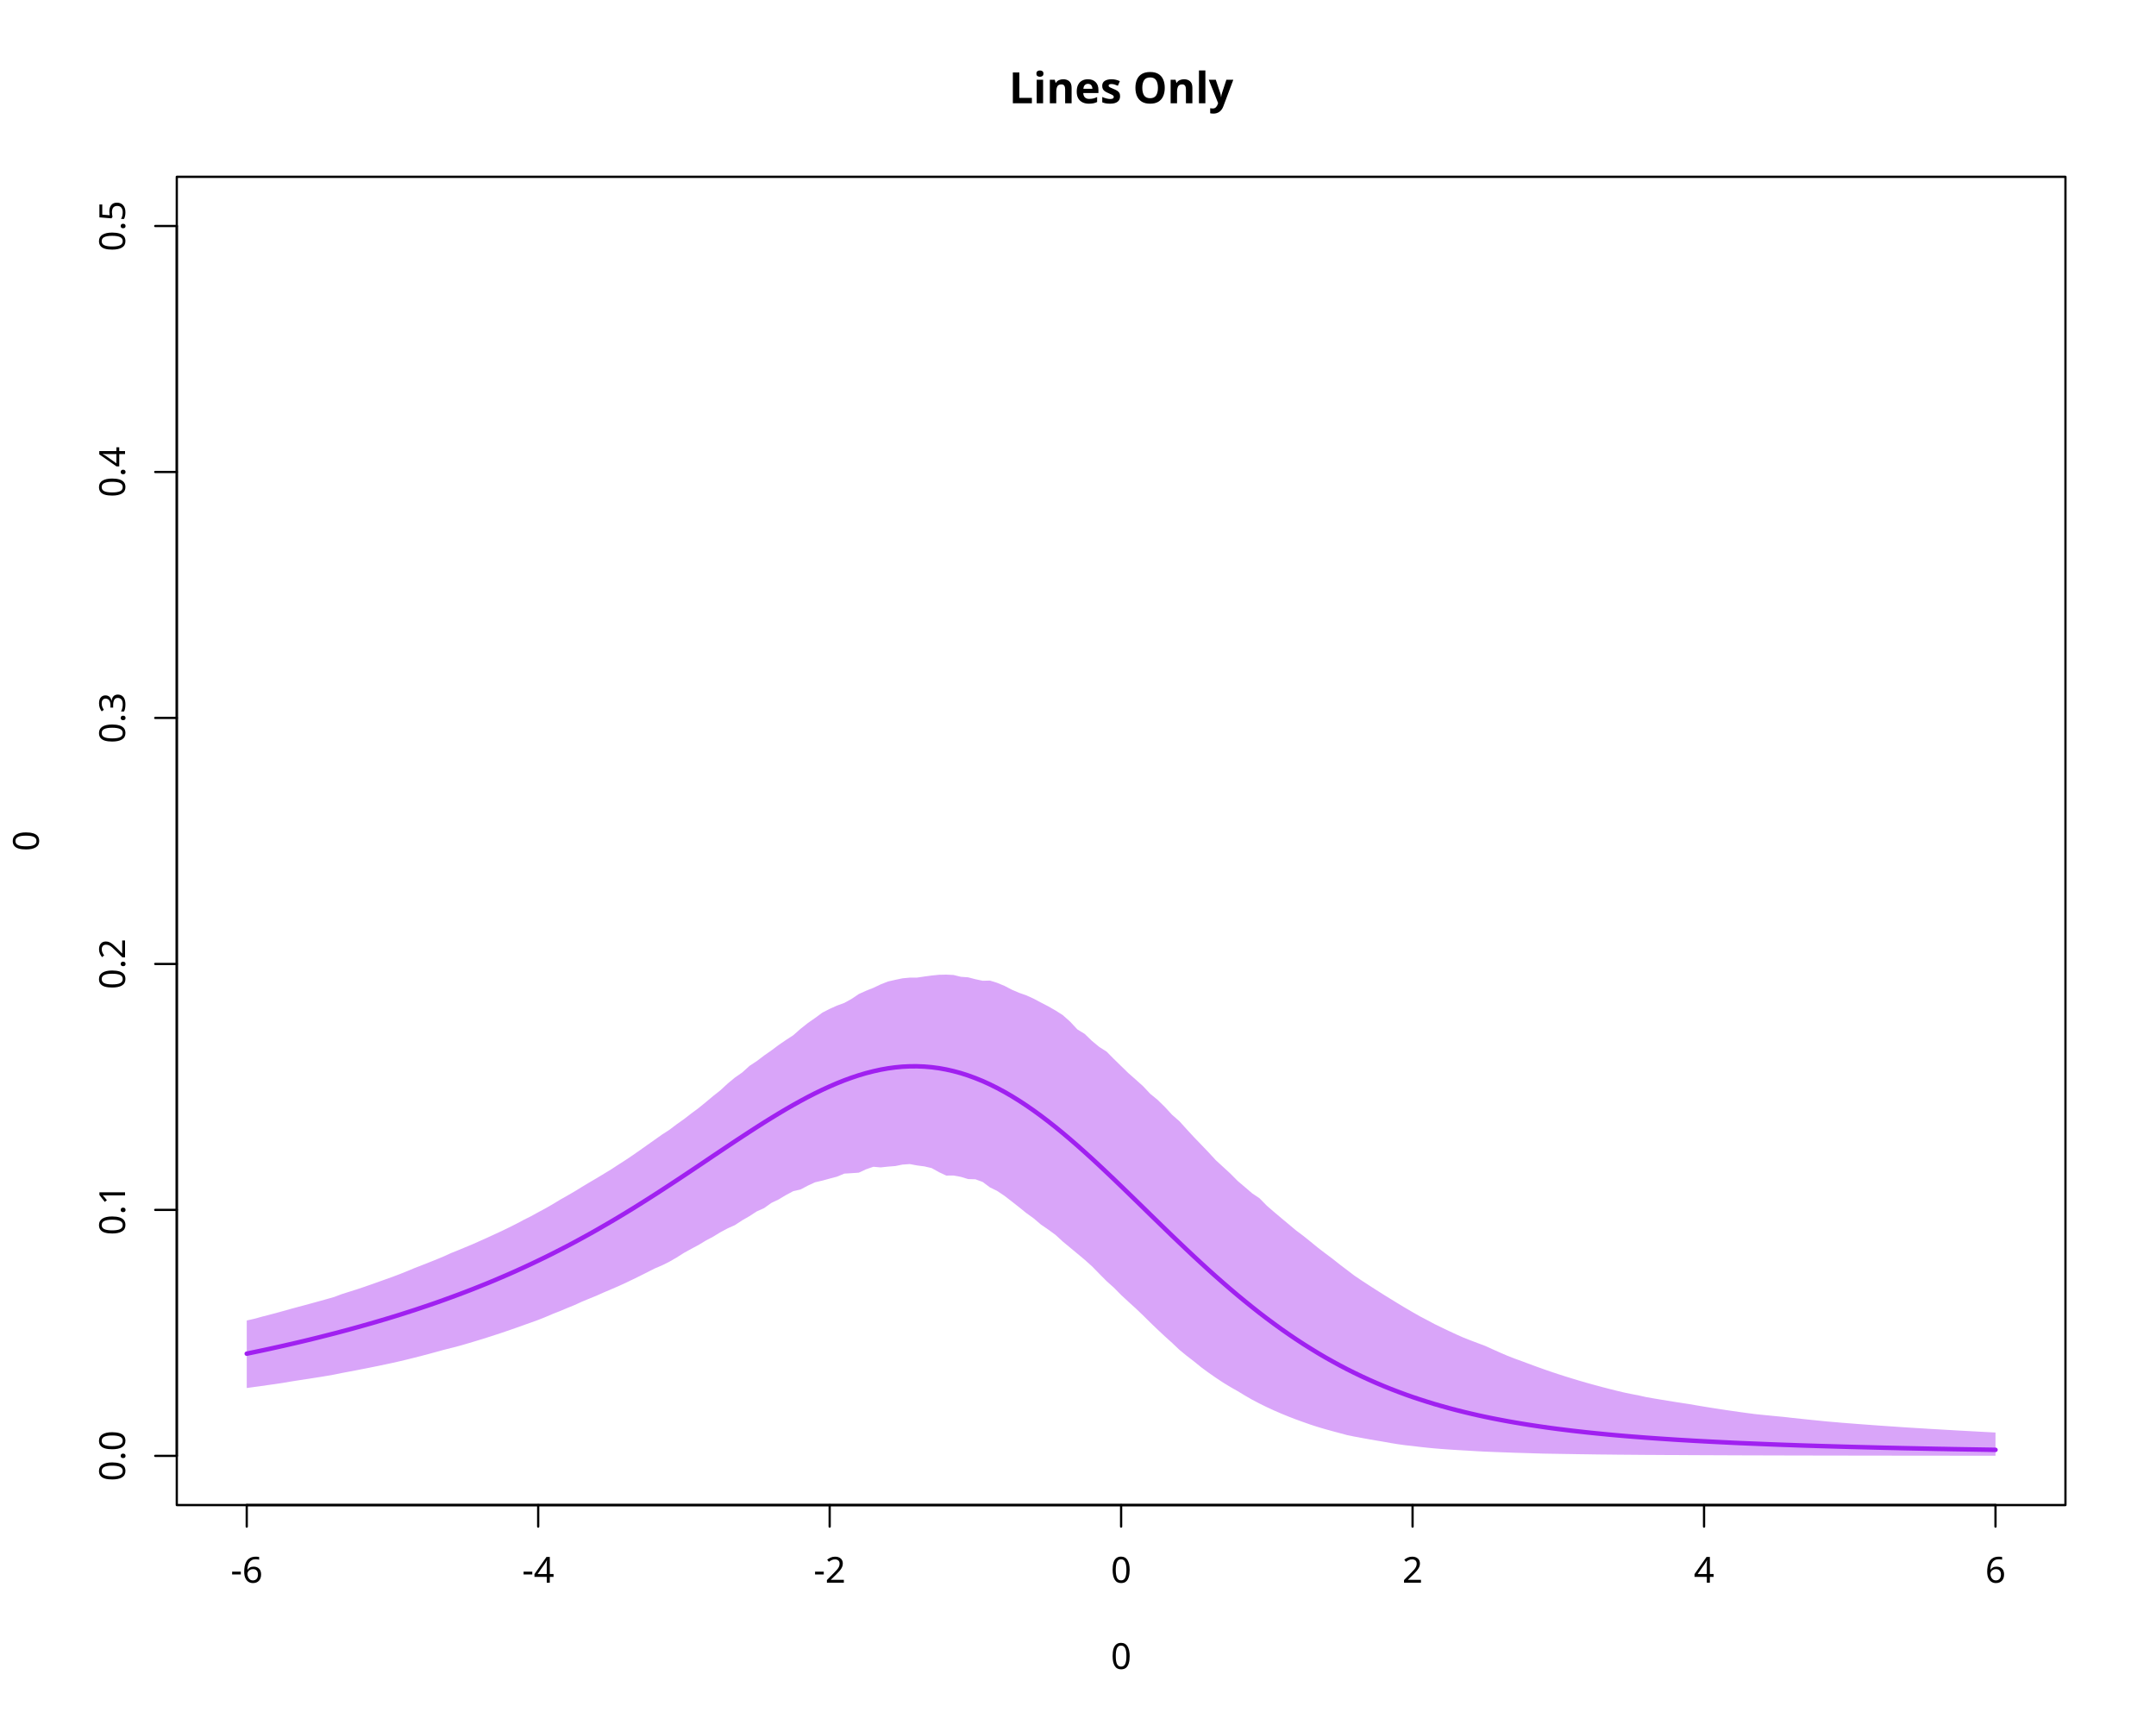
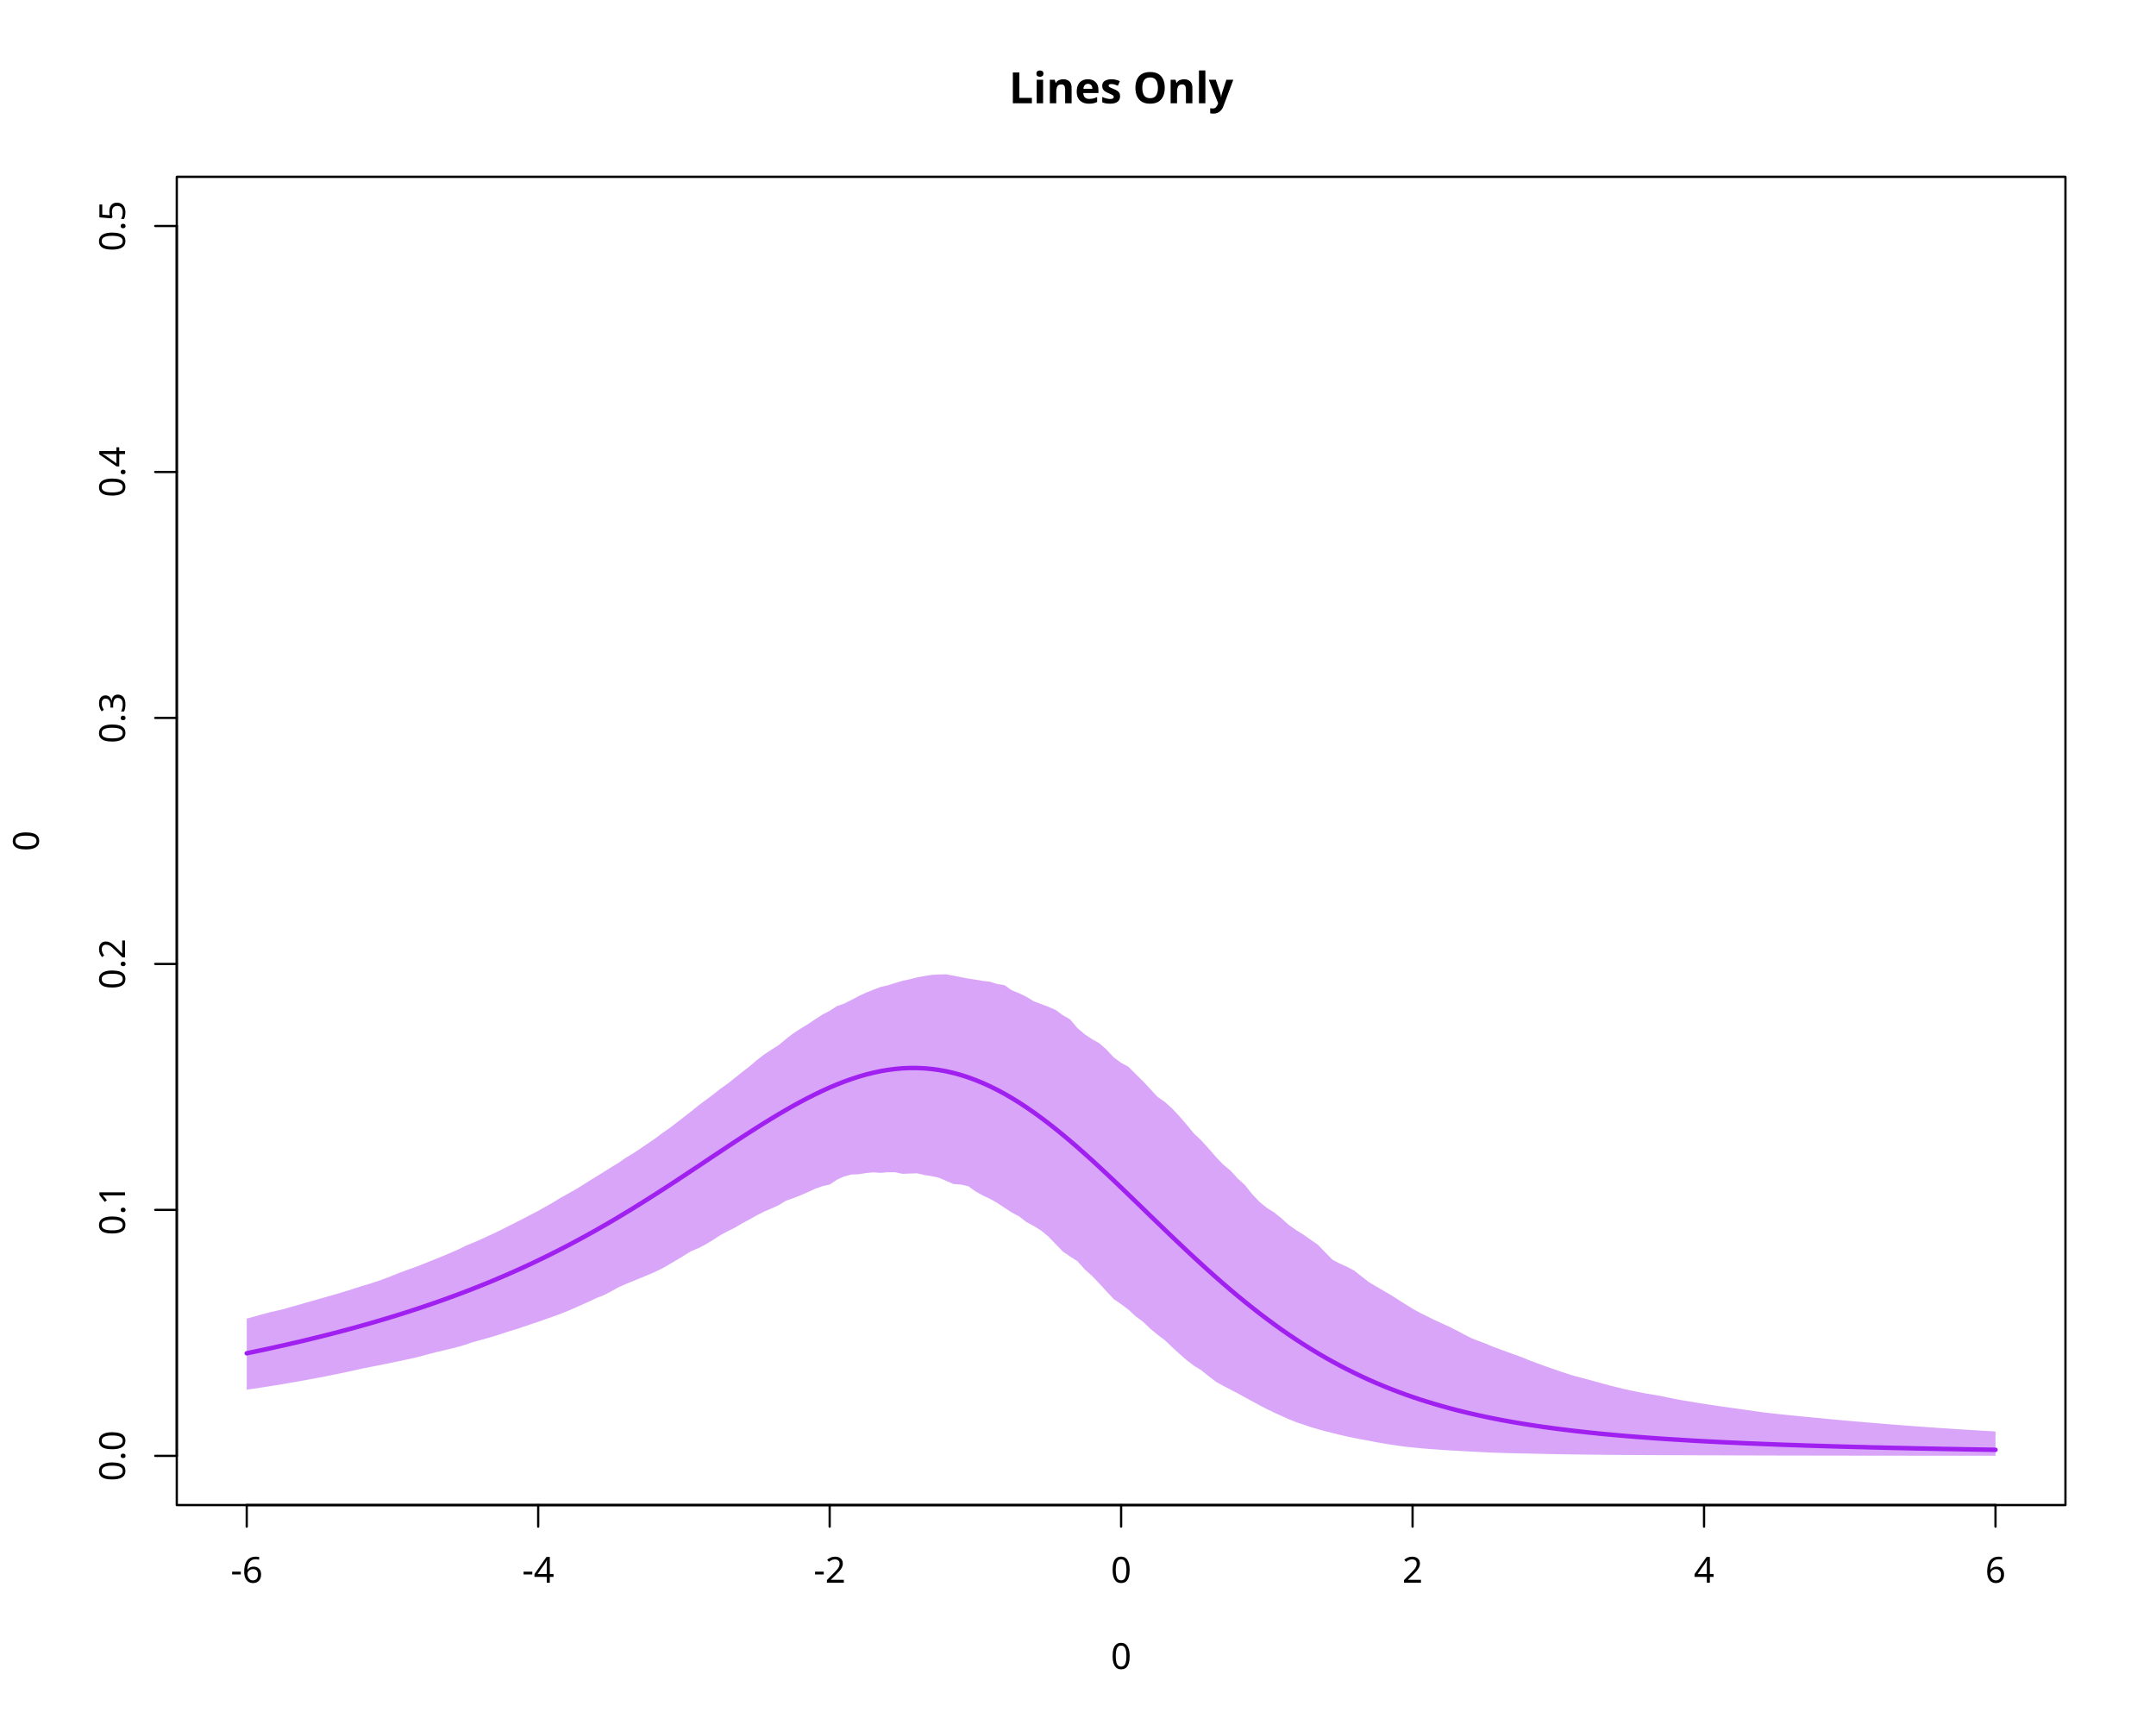
<svg xmlns="http://www.w3.org/2000/svg" class="svglite" data-engine-version="2.0" width="720.00pt" height="576.00pt" viewBox="0 0 720.00 576.00">
  <defs>
    <style type="text/css">
    .svglite line, .svglite polyline, .svglite polygon, .svglite path, .svglite rect, .svglite circle {
      fill: none;
      stroke: #000000;
      stroke-linecap: round;
      stroke-linejoin: round;
      stroke-miterlimit: 10.00;
    }
  </style>
  </defs>
  <rect width="100%" height="100%" style="stroke: none; fill: #FFFFFF;" />
  <defs>
    <clipPath id="cpMC4wMHw3MjAuMDB8MC4wMHw1NzYuMDA=">
      <rect x="0.00" y="0.00" width="720.00" height="576.00" />
    </clipPath>
  </defs>
  <g clip-path="url(#cpMC4wMHw3MjAuMDB8MC4wMHw1NzYuMDA=)">
    <line x1="82.40" y1="502.56" x2="666.40" y2="502.56" style="stroke-width: 0.75;" />
    <line x1="82.40" y1="502.56" x2="82.40" y2="509.76" style="stroke-width: 0.75;" />
    <line x1="179.73" y1="502.56" x2="179.73" y2="509.76" style="stroke-width: 0.75;" />
    <line x1="277.07" y1="502.56" x2="277.07" y2="509.76" style="stroke-width: 0.75;" />
    <line x1="374.40" y1="502.56" x2="374.40" y2="509.76" style="stroke-width: 0.75;" />
    <line x1="471.73" y1="502.56" x2="471.73" y2="509.76" style="stroke-width: 0.75;" />
    <line x1="569.07" y1="502.56" x2="569.07" y2="509.76" style="stroke-width: 0.75;" />
    <line x1="666.40" y1="502.56" x2="666.40" y2="509.76" style="stroke-width: 0.75;" />
    <text x="82.40" y="528.48" text-anchor="middle" style="font-size: 12.00px; font-family: sans;" textLength="10.67px" lengthAdjust="spacingAndGlyphs">-6</text>
    <text x="179.73" y="528.48" text-anchor="middle" style="font-size: 12.00px; font-family: sans;" textLength="10.67px" lengthAdjust="spacingAndGlyphs">-4</text>
    <text x="277.07" y="528.48" text-anchor="middle" style="font-size: 12.00px; font-family: sans;" textLength="10.67px" lengthAdjust="spacingAndGlyphs">-2</text>
    <text x="374.40" y="528.48" text-anchor="middle" style="font-size: 12.00px; font-family: sans;" textLength="6.67px" lengthAdjust="spacingAndGlyphs">0</text>
    <text x="471.73" y="528.48" text-anchor="middle" style="font-size: 12.00px; font-family: sans;" textLength="6.67px" lengthAdjust="spacingAndGlyphs">2</text>
    <text x="569.07" y="528.48" text-anchor="middle" style="font-size: 12.00px; font-family: sans;" textLength="6.67px" lengthAdjust="spacingAndGlyphs">4</text>
    <text x="666.40" y="528.48" text-anchor="middle" style="font-size: 12.00px; font-family: sans;" textLength="6.67px" lengthAdjust="spacingAndGlyphs">6</text>
    <line x1="59.04" y1="486.13" x2="59.04" y2="75.47" style="stroke-width: 0.75;" />
    <line x1="59.04" y1="486.13" x2="51.84" y2="486.13" style="stroke-width: 0.75;" />
    <line x1="59.04" y1="404.00" x2="51.84" y2="404.00" style="stroke-width: 0.75;" />
    <line x1="59.04" y1="321.87" x2="51.84" y2="321.87" style="stroke-width: 0.75;" />
    <line x1="59.04" y1="239.73" x2="51.84" y2="239.73" style="stroke-width: 0.75;" />
    <line x1="59.04" y1="157.60" x2="51.84" y2="157.60" style="stroke-width: 0.75;" />
    <line x1="59.04" y1="75.47" x2="51.84" y2="75.47" style="stroke-width: 0.75;" />
    <text transform="translate(41.76,486.13) rotate(-90)" text-anchor="middle" style="font-size: 12.00px; font-family: sans;" textLength="16.68px" lengthAdjust="spacingAndGlyphs">0.0</text>
    <text transform="translate(41.76,404.00) rotate(-90)" text-anchor="middle" style="font-size: 12.00px; font-family: sans;" textLength="16.68px" lengthAdjust="spacingAndGlyphs">0.1</text>
    <text transform="translate(41.76,321.87) rotate(-90)" text-anchor="middle" style="font-size: 12.00px; font-family: sans;" textLength="16.68px" lengthAdjust="spacingAndGlyphs">0.2</text>
    <text transform="translate(41.76,239.73) rotate(-90)" text-anchor="middle" style="font-size: 12.00px; font-family: sans;" textLength="16.68px" lengthAdjust="spacingAndGlyphs">0.3</text>
    <text transform="translate(41.76,157.60) rotate(-90)" text-anchor="middle" style="font-size: 12.00px; font-family: sans;" textLength="16.68px" lengthAdjust="spacingAndGlyphs">0.4</text>
    <text transform="translate(41.76,75.47) rotate(-90)" text-anchor="middle" style="font-size: 12.00px; font-family: sans;" textLength="16.68px" lengthAdjust="spacingAndGlyphs">0.5</text>
    <polygon points="59.04,502.56 689.76,502.56 689.76,59.04 59.04,59.04 " style="stroke-width: 0.75; fill: none;" />
    <text x="374.40" y="34.48" text-anchor="middle" style="font-size: 14.40px; font-weight: bold; font-family: sans;" textLength="68.05px" lengthAdjust="spacingAndGlyphs">Lines Only</text>
    <text x="374.40" y="557.28" text-anchor="middle" style="font-size: 12.00px; font-family: sans;" textLength="6.67px" lengthAdjust="spacingAndGlyphs">0</text>
    <text transform="translate(12.96,280.80) rotate(-90)" text-anchor="middle" style="font-size: 12.00px; font-family: sans;" textLength="6.67px" lengthAdjust="spacingAndGlyphs">0</text>
  </g>
  <defs>
    <clipPath id="cpNTkuMDR8Njg5Ljc2fDU5LjA0fDUwMi41Ng==">
      <rect x="59.04" y="59.04" width="630.72" height="443.52" />
    </clipPath>
  </defs>
  <g clip-path="url(#cpNTkuMDR8Njg5Ljc2fDU5LjA0fDUwMi41Ng==)">
-     <polygon points="82.40,463.48 84.83,463.14 87.27,462.81 89.70,462.46 92.13,462.12 94.57,461.75 97.00,461.33 99.43,460.95 101.87,460.58 104.30,460.20 106.73,459.82 109.17,459.42 111.60,458.99 114.03,458.49 116.47,458.03 118.90,457.57 121.33,457.09 123.77,456.61 126.20,456.12 128.63,455.61 131.07,455.09 133.50,454.54 135.93,453.96 138.37,453.35 140.80,452.73 143.23,452.09 145.67,451.43 148.10,450.76 150.53,450.14 152.97,449.52 155.40,448.83 157.83,448.11 160.27,447.37 162.70,446.61 165.13,445.83 167.57,445.03 170.00,444.20 172.43,443.35 174.87,442.48 177.30,441.62 179.73,440.74 182.17,439.77 184.60,438.73 187.03,437.78 189.47,436.75 191.90,435.76 194.33,434.65 196.77,433.64 199.20,432.65 201.63,431.56 204.07,430.53 206.50,429.48 208.93,428.37 211.37,427.20 213.80,426.01 216.23,424.79 218.67,423.55 221.10,422.52 223.53,421.31 225.97,419.90 228.40,418.36 230.83,417.02 233.27,415.72 235.70,414.25 238.13,412.96 240.57,411.47 243.00,410.17 245.43,409.08 247.87,407.48 250.30,406.08 252.73,404.50 255.17,403.41 257.60,401.67 260.03,400.51 262.47,399.05 264.90,397.75 267.33,397.19 269.77,395.90 272.20,394.78 274.63,394.22 277.07,393.55 279.50,392.91 281.93,391.89 284.37,391.74 286.80,391.57 289.23,390.44 291.67,389.60 294.10,389.81 296.53,389.55 298.97,389.36 301.40,388.87 303.83,388.70 306.27,389.16 308.70,389.47 311.13,390.04 313.57,391.40 316.00,392.54 318.43,392.52 320.87,392.97 323.30,393.71 325.73,393.78 328.17,394.67 330.60,396.49 333.03,397.68 335.47,399.32 337.90,401.20 340.33,403.11 342.77,405.08 345.20,406.83 347.63,408.90 350.07,410.57 352.50,412.35 354.93,414.58 357.37,416.60 359.80,418.62 362.23,420.65 364.67,422.83 367.10,425.32 369.53,427.77 371.97,429.95 374.40,432.41 376.83,434.67 379.27,436.88 381.70,439.20 384.13,441.61 386.57,443.95 389.00,446.22 391.43,448.41 393.87,450.73 396.30,452.72 398.73,454.59 401.17,456.57 403.60,458.36 406.03,460.05 408.47,461.67 410.90,463.15 413.33,464.52 415.77,466.00 418.20,467.40 420.63,468.67 423.07,469.87 425.50,470.99 427.93,472.04 430.37,473.04 432.80,473.97 435.23,474.85 437.67,475.71 440.10,476.49 442.53,477.21 444.97,477.88 447.40,478.53 449.83,479.19 452.27,479.69 454.70,480.14 457.13,480.58 459.57,481.00 462.00,481.41 464.43,481.85 466.87,482.24 469.30,482.58 471.73,482.84 474.17,483.14 476.60,483.40 479.03,483.64 481.47,483.84 483.90,484.01 486.33,484.17 488.77,484.31 491.20,484.45 493.63,484.60 496.07,484.72 498.50,484.82 500.93,484.91 503.37,485.00 505.80,485.09 508.23,485.16 510.67,485.23 513.10,485.31 515.53,485.38 517.97,485.42 520.40,485.46 522.83,485.50 525.27,485.54 527.70,485.58 530.13,485.61 532.57,485.65 535.00,485.68 537.43,485.70 539.87,485.73 542.30,485.75 544.73,485.77 547.17,485.79 549.60,485.81 552.03,485.82 554.47,485.84 556.90,485.85 559.33,485.86 561.77,485.87 564.20,485.89 566.63,485.90 569.07,485.91 571.50,485.92 573.93,485.93 576.37,485.94 578.80,485.95 581.23,485.96 583.67,485.97 586.10,485.97 588.53,485.98 590.97,485.99 593.40,485.99 595.83,486.00 598.27,486.00 600.70,486.01 603.13,486.01 605.57,486.02 608.00,486.02 610.43,486.03 612.87,486.03 615.30,486.03 617.73,486.04 620.17,486.04 622.60,486.04 625.03,486.05 627.47,486.05 629.90,486.05 632.33,486.06 634.77,486.06 637.20,486.06 639.63,486.06 642.07,486.07 644.50,486.07 646.93,486.07 649.37,486.07 651.80,486.08 654.23,486.08 656.67,486.08 659.10,486.08 661.53,486.08 663.97,486.09 666.40,486.09 666.40,478.34 663.97,478.21 661.53,478.08 659.10,477.94 656.67,477.81 654.23,477.68 651.80,477.54 649.37,477.40 646.93,477.26 644.50,477.12 642.07,476.97 639.63,476.82 637.20,476.67 634.77,476.51 632.33,476.34 629.90,476.18 627.47,476.01 625.03,475.83 622.60,475.65 620.17,475.47 617.73,475.28 615.30,475.09 612.87,474.88 610.43,474.67 608.00,474.43 605.57,474.19 603.13,473.94 600.70,473.68 598.27,473.42 595.83,473.14 593.40,472.91 590.97,472.67 588.53,472.43 586.10,472.18 583.67,471.86 581.23,471.53 578.80,471.18 576.37,470.83 573.93,470.46 571.50,470.08 569.07,469.69 566.63,469.28 564.20,468.86 561.77,468.49 559.33,468.11 556.90,467.72 554.47,467.32 552.03,466.91 549.60,466.48 547.17,465.93 544.73,465.47 542.30,464.96 539.87,464.38 537.43,463.77 535.00,463.14 532.57,462.49 530.13,461.81 527.70,461.11 525.27,460.38 522.83,459.63 520.40,458.85 517.97,458.04 515.53,457.20 513.10,456.33 510.67,455.43 508.23,454.52 505.80,453.64 503.37,452.69 500.93,451.64 498.50,450.56 496.07,449.45 493.63,448.53 491.20,447.61 488.77,446.66 486.33,445.58 483.90,444.45 481.47,443.29 479.03,442.10 476.60,440.80 474.17,439.53 471.73,438.14 469.30,436.72 466.87,435.26 464.43,433.76 462.00,432.26 459.57,430.72 457.13,429.15 454.70,427.56 452.27,425.92 449.83,424.06 447.40,422.22 444.97,420.29 442.53,418.47 440.10,416.61 437.67,414.62 435.23,412.66 432.80,410.84 430.37,408.80 427.93,406.77 425.50,404.71 423.07,402.61 420.63,400.13 418.20,398.49 415.77,396.41 413.33,394.34 410.90,391.89 408.47,389.65 406.03,387.42 403.60,384.78 401.17,382.24 398.73,379.71 396.30,377.08 393.87,374.39 391.43,372.25 389.00,369.62 386.57,367.24 384.13,365.24 381.70,362.66 379.27,360.48 376.83,358.33 374.40,355.97 371.97,353.59 369.53,351.13 367.10,349.59 364.67,347.58 362.23,345.23 359.80,343.74 357.37,341.14 354.93,338.97 352.50,337.42 350.07,336.03 347.63,334.77 345.20,333.47 342.77,332.37 340.33,331.51 337.90,330.47 335.47,329.20 333.03,328.19 330.60,327.43 328.17,327.49 325.73,326.97 323.30,326.34 320.87,326.16 318.43,325.56 316.00,325.44 313.57,325.49 311.13,325.74 308.70,326.07 306.27,326.43 303.83,326.44 301.40,326.67 298.97,327.18 296.53,327.74 294.10,328.70 291.67,329.85 289.23,330.82 286.80,331.92 284.37,333.56 281.93,334.90 279.50,335.79 277.07,336.88 274.63,338.13 272.20,339.92 269.77,341.61 267.33,343.55 264.90,345.69 262.47,347.27 260.03,348.94 257.60,350.76 255.17,352.46 252.73,354.31 250.30,355.91 247.87,358.11 245.43,359.81 243.00,361.82 240.57,364.07 238.13,366.00 235.70,368.03 233.27,370.01 230.83,371.82 228.40,373.70 225.97,375.42 223.53,377.27 221.10,378.84 218.67,380.56 216.23,382.28 213.80,384.00 211.37,385.70 208.93,387.34 206.50,388.90 204.07,390.49 201.63,391.97 199.20,393.44 196.77,394.86 194.33,396.33 191.90,397.82 189.47,399.23 187.03,400.61 184.60,402.09 182.17,403.48 179.73,404.79 177.30,406.13 174.87,407.34 172.43,408.64 170.00,409.86 167.57,411.04 165.13,412.17 162.70,413.28 160.27,414.37 157.83,415.46 155.40,416.47 152.97,417.48 150.53,418.46 148.10,419.57 145.67,420.58 143.23,421.55 140.80,422.51 138.37,423.45 135.93,424.47 133.50,425.44 131.07,426.36 128.63,427.23 126.20,428.10 123.77,428.96 121.33,429.81 118.90,430.62 116.47,431.38 114.03,432.16 111.60,433.08 109.17,433.77 106.73,434.45 104.30,435.12 101.87,435.78 99.43,436.43 97.00,437.09 94.57,437.77 92.13,438.45 89.70,439.08 87.27,439.71 84.83,440.38 82.40,440.93 " style="stroke-width: 0.75; stroke: none; fill: #A020F0; fill-opacity: 0.40;" />
-     <polyline points="82.40,452.01 84.83,451.50 87.27,450.99 89.70,450.47 92.13,449.93 94.57,449.39 97.00,448.83 99.43,448.27 101.87,447.69 104.30,447.10 106.73,446.50 109.17,445.88 111.60,445.26 114.03,444.62 116.47,443.97 118.90,443.30 121.33,442.62 123.77,441.93 126.20,441.22 128.63,440.50 131.07,439.76 133.50,439.01 135.93,438.23 138.37,437.45 140.80,436.64 143.23,435.82 145.67,434.98 148.10,434.11 150.53,433.23 152.97,432.33 155.40,431.41 157.83,430.47 160.27,429.50 162.70,428.52 165.13,427.51 167.57,426.47 170.00,425.42 172.43,424.34 174.87,423.23 177.30,422.10 179.73,420.94 182.17,419.76 184.60,418.55 187.03,417.31 189.47,416.05 191.90,414.76 194.33,413.44 196.77,412.10 199.20,410.73 201.63,409.33 204.07,407.91 206.50,406.47 208.93,405.00 211.37,403.51 213.80,401.99 216.23,400.46 218.67,398.90 221.10,397.33 223.53,395.74 225.97,394.14 228.40,392.53 230.83,390.91 233.27,389.27 235.70,387.64 238.13,386.00 240.57,384.37 243.00,382.74 245.43,381.12 247.87,379.52 250.30,377.93 252.73,376.36 255.17,374.81 257.60,373.30 260.03,371.82 262.47,370.37 264.90,368.97 267.33,367.62 269.77,366.31 272.20,365.07 274.63,363.89 277.07,362.77 279.50,361.72 281.93,360.75 284.37,359.86 286.80,359.05 289.23,358.33 291.67,357.71 294.10,357.17 296.53,356.74 298.97,356.41 301.40,356.18 303.83,356.06 306.27,356.05 308.70,356.15 311.13,356.36 313.57,356.68 316.00,357.12 318.43,357.67 320.87,358.33 323.30,359.11 325.73,360.00 328.17,360.99 330.60,362.10 333.03,363.31 335.47,364.62 337.90,366.03 340.33,367.54 342.77,369.14 345.20,370.82 347.63,372.59 350.07,374.44 352.50,376.36 354.93,378.35 357.37,380.41 359.80,382.52 362.23,384.68 364.67,386.89 367.10,389.14 369.53,391.43 371.97,393.74 374.40,396.08 376.83,398.43 379.27,400.80 381.70,403.17 384.13,405.55 386.57,407.92 389.00,410.28 391.43,412.63 393.87,414.96 396.30,417.27 398.73,419.55 401.17,421.81 403.60,424.03 406.03,426.21 408.47,428.35 410.90,430.45 413.33,432.51 415.77,434.52 418.20,436.48 420.63,438.40 423.07,440.26 425.50,442.06 427.93,443.82 430.37,445.52 432.80,447.17 435.23,448.76 437.67,450.29 440.10,451.78 442.53,453.21 444.97,454.58 447.40,455.91 449.83,457.18 452.27,458.40 454.70,459.57 457.13,460.69 459.57,461.77 462.00,462.80 464.43,463.78 466.87,464.72 469.30,465.62 471.73,466.48 474.17,467.29 476.60,468.07 479.03,468.82 481.47,469.52 483.90,470.20 486.33,470.84 488.77,471.45 491.20,472.03 493.63,472.59 496.07,473.12 498.50,473.62 500.93,474.09 503.37,474.55 505.80,474.98 508.23,475.39 510.67,475.78 513.10,476.15 515.53,476.51 517.97,476.85 520.40,477.17 522.83,477.47 525.27,477.77 527.70,478.04 530.13,478.31 532.57,478.56 535.00,478.80 537.43,479.04 539.87,479.26 542.30,479.47 544.73,479.67 547.17,479.86 549.60,480.05 552.03,480.22 554.47,480.39 556.90,480.55 559.33,480.71 561.77,480.86 564.20,481.00 566.63,481.14 569.07,481.27 571.50,481.40 573.93,481.52 576.37,481.64 578.80,481.76 581.23,481.87 583.67,481.97 586.10,482.07 588.53,482.17 590.97,482.27 593.40,482.36 595.83,482.45 598.27,482.53 600.70,482.62 603.13,482.70 605.57,482.77 608.00,482.85 610.43,482.92 612.87,482.99 615.30,483.06 617.73,483.13 620.17,483.19 622.60,483.25 625.03,483.31 627.47,483.37 629.90,483.43 632.33,483.48 634.77,483.54 637.20,483.59 639.63,483.64 642.07,483.69 644.50,483.74 646.93,483.79 649.37,483.83 651.80,483.88 654.23,483.92 656.67,483.96 659.10,484.00 661.53,484.04 663.97,484.08 666.40,484.12 " style="stroke-width: 1.50; stroke: #A020F0;" />
+     <polygon points="82.40,464.01 84.83,463.68 87.27,463.32 89.70,462.94 92.13,462.55 94.57,462.15 97.00,461.73 99.43,461.31 101.87,460.87 104.30,460.42 106.73,459.96 109.17,459.49 111.60,459.00 114.03,458.50 116.47,457.98 118.90,457.45 121.33,456.90 123.77,456.43 126.20,455.95 128.63,455.47 131.07,454.97 133.50,454.46 135.93,453.94 138.37,453.41 140.80,452.80 143.23,452.12 145.67,451.51 148.10,450.93 150.53,450.34 152.97,449.74 155.40,449.02 157.83,448.19 160.27,447.52 162.70,446.84 165.13,446.13 167.57,445.35 170.00,444.54 172.43,443.83 174.87,442.99 177.30,442.18 179.73,441.36 182.17,440.51 184.60,439.65 187.03,438.76 189.47,437.80 191.90,436.75 194.33,435.67 196.77,434.57 199.20,433.43 201.63,432.48 204.07,431.22 206.50,429.86 208.93,428.78 211.37,427.79 213.80,426.79 216.23,425.78 218.67,424.75 221.10,423.57 223.53,422.17 225.97,420.74 228.40,419.27 230.83,417.77 233.27,416.76 235.70,415.49 238.13,414.02 240.57,412.44 243.00,411.13 245.43,409.93 247.87,408.48 250.30,407.18 252.73,405.82 255.17,404.57 257.60,403.54 260.03,402.44 262.47,400.95 264.90,400.08 267.33,399.13 269.77,398.09 272.20,396.95 274.63,396.10 277.07,395.54 279.50,393.92 281.93,392.83 284.37,392.18 286.80,392.09 289.23,391.69 291.67,391.47 294.10,391.63 296.53,391.43 298.97,391.43 301.40,391.96 303.83,391.86 306.27,391.78 308.70,392.36 311.13,392.72 313.57,393.28 316.00,394.31 318.43,395.37 320.87,395.53 323.30,396.07 325.73,397.79 328.17,399.17 330.60,400.31 333.03,401.68 335.47,403.29 337.90,404.88 340.33,406.17 342.77,408.06 345.20,409.36 347.63,410.85 350.07,412.86 352.50,415.38 354.93,417.89 357.37,419.57 359.80,421.11 362.23,423.84 364.67,426.01 367.10,428.56 369.53,431.22 371.97,433.81 374.40,435.47 376.83,437.29 379.27,439.55 381.70,441.33 384.13,443.67 386.57,445.68 389.00,447.51 391.43,449.83 393.87,452.05 396.30,454.19 398.73,456.04 401.17,457.54 403.60,459.50 406.03,461.36 408.47,462.74 410.90,463.99 413.33,465.25 415.77,466.61 418.20,467.92 420.63,469.24 423.07,470.50 425.50,471.68 427.93,472.78 430.37,473.88 432.80,474.85 435.23,475.67 437.67,476.50 440.10,477.22 442.53,477.89 444.97,478.51 447.40,479.10 449.83,479.67 452.27,480.17 454.70,480.64 457.13,481.08 459.57,481.56 462.00,481.99 464.43,482.38 466.87,482.74 469.30,483.06 471.73,483.32 474.17,483.56 476.60,483.77 479.03,483.95 481.47,484.13 483.90,484.29 486.33,484.43 488.77,484.56 491.20,484.69 493.63,484.82 496.07,484.94 498.50,485.05 500.93,485.13 503.37,485.21 505.80,485.27 508.23,485.32 510.67,485.37 513.10,485.42 515.53,485.47 517.97,485.52 520.40,485.57 522.83,485.61 525.27,485.65 527.70,485.68 530.13,485.71 532.57,485.74 535.00,485.76 537.43,485.79 539.87,485.81 542.30,485.83 544.73,485.84 547.17,485.85 549.60,485.87 552.03,485.88 554.47,485.89 556.90,485.90 559.33,485.91 561.77,485.92 564.20,485.93 566.63,485.94 569.07,485.95 571.50,485.96 573.93,485.96 576.37,485.97 578.80,485.98 581.23,485.99 583.67,485.99 586.10,486.00 588.53,486.00 590.97,486.01 593.40,486.02 595.83,486.02 598.27,486.03 600.70,486.03 603.13,486.03 605.57,486.04 608.00,486.04 610.43,486.05 612.87,486.05 615.30,486.05 617.73,486.06 620.17,486.06 622.60,486.06 625.03,486.06 627.47,486.07 629.90,486.07 632.33,486.07 634.77,486.07 637.20,486.08 639.63,486.08 642.07,486.08 644.50,486.08 646.93,486.08 649.37,486.08 651.80,486.09 654.23,486.09 656.67,486.09 659.10,486.09 661.53,486.09 663.97,486.09 666.40,486.10 666.40,477.98 663.97,477.84 661.53,477.70 659.10,477.55 656.67,477.40 654.23,477.25 651.80,477.09 649.37,476.93 646.93,476.77 644.50,476.60 642.07,476.43 639.63,476.25 637.20,476.07 634.77,475.88 632.33,475.69 629.90,475.50 627.47,475.29 625.03,475.09 622.60,474.89 620.17,474.68 617.73,474.47 615.30,474.26 612.87,474.03 610.43,473.81 608.00,473.57 605.57,473.33 603.13,473.10 600.70,472.86 598.27,472.62 595.83,472.37 593.40,472.12 590.97,471.85 588.53,471.56 586.10,471.22 583.67,470.87 581.23,470.52 578.80,470.18 576.37,469.84 573.93,469.49 571.50,469.13 569.07,468.76 566.63,468.37 564.20,467.97 561.77,467.57 559.33,467.13 556.90,466.62 554.47,466.11 552.03,465.70 549.60,465.29 547.17,464.83 544.73,464.32 542.30,463.80 539.87,463.20 537.43,462.58 535.00,461.93 532.57,461.25 530.13,460.57 527.70,459.94 525.27,459.30 522.83,458.52 520.40,457.71 517.97,456.87 515.53,456.00 513.10,455.10 510.67,454.21 508.23,453.20 505.80,452.31 503.37,451.44 500.93,450.55 498.50,449.65 496.07,448.61 493.63,447.72 491.20,446.75 488.77,445.49 486.33,444.18 483.90,442.97 481.47,441.87 479.03,440.75 476.60,439.54 474.17,438.34 471.73,436.99 469.30,435.48 466.87,433.95 464.43,432.39 462.00,430.98 459.57,429.56 457.13,428.11 454.70,426.22 452.27,424.28 449.83,422.99 447.40,421.92 444.97,420.63 442.53,418.15 440.10,415.61 437.67,413.95 435.23,412.23 432.80,410.70 430.37,409.01 427.93,406.80 425.50,404.83 423.07,403.33 420.63,401.32 418.20,398.78 415.77,395.72 413.33,393.50 410.90,390.85 408.47,388.83 406.03,386.29 403.60,383.48 401.17,380.81 398.73,378.50 396.30,375.56 393.87,372.74 391.43,370.14 389.00,367.95 386.57,366.27 384.13,363.63 381.70,361.02 379.27,358.65 376.83,356.19 374.40,354.88 371.97,353.10 369.53,350.48 367.10,348.34 364.67,346.97 362.23,345.34 359.80,343.28 357.37,340.39 354.93,338.99 352.50,337.22 350.07,336.16 347.63,335.24 345.20,334.32 342.77,332.83 340.33,331.66 337.90,330.67 335.47,328.97 333.03,328.57 330.60,327.81 328.17,327.53 325.73,327.11 323.30,326.76 320.87,326.27 318.43,325.81 316.00,325.33 313.57,325.39 311.13,325.52 308.70,325.91 306.27,326.36 303.83,326.98 301.40,327.51 298.97,328.22 296.53,329.00 294.10,329.55 291.67,330.48 289.23,331.46 286.80,332.59 284.37,333.87 281.93,335.10 279.50,335.96 277.07,337.54 274.63,338.80 272.20,340.38 269.77,342.00 267.33,343.49 264.90,345.06 262.47,346.94 260.03,348.98 257.60,350.52 255.17,352.12 252.73,354.01 250.30,356.09 247.87,357.95 245.43,359.92 243.00,361.84 240.57,363.57 238.13,365.49 235.70,367.30 233.27,369.11 230.83,371.09 228.40,372.98 225.97,374.87 223.53,376.73 221.10,378.41 218.67,380.25 216.23,381.91 213.80,383.55 211.37,385.17 208.93,386.63 206.50,388.31 204.07,389.79 201.63,391.33 199.20,392.83 196.77,394.32 194.33,395.88 191.90,397.35 189.47,398.70 187.03,400.06 184.60,401.58 182.17,402.94 179.73,404.33 177.30,405.57 174.87,406.85 172.43,408.10 170.00,409.32 167.57,410.55 165.13,411.75 162.70,412.85 160.27,413.98 157.83,415.03 155.40,416.03 152.97,417.23 150.53,418.30 148.10,419.33 145.67,420.32 143.23,421.30 140.80,422.27 138.37,423.22 135.93,424.07 133.50,424.96 131.07,425.94 128.63,426.89 126.20,427.77 123.77,428.56 121.33,429.29 118.90,430.05 116.47,430.85 114.03,431.58 111.60,432.30 109.17,433.00 106.73,433.69 104.30,434.38 101.87,435.05 99.43,435.79 97.00,436.45 94.57,437.17 92.13,437.73 89.70,438.29 87.27,438.95 84.83,439.64 82.40,440.30 " style="stroke-width: 0.75; stroke: none; fill: #A020F0; fill-opacity: 0.40;" />
+     <polyline points="82.40,451.88 84.83,451.37 87.27,450.86 89.70,450.34 92.13,449.80 94.57,449.26 97.00,448.70 99.43,448.14 101.87,447.56 104.30,446.97 106.73,446.37 109.17,445.76 111.60,445.14 114.03,444.50 116.47,443.85 118.90,443.19 121.33,442.51 123.77,441.82 126.20,441.11 128.63,440.39 131.07,439.65 133.50,438.90 135.93,438.13 138.37,437.34 140.80,436.54 143.23,435.71 145.67,434.87 148.10,434.01 150.53,433.13 152.97,432.23 155.40,431.31 157.83,430.37 160.27,429.41 162.70,428.42 165.13,427.42 167.57,426.38 170.00,425.33 172.43,424.25 174.87,423.15 177.30,422.02 179.73,420.86 182.17,419.68 184.60,418.47 187.03,417.24 189.47,415.98 191.90,414.69 194.33,413.38 196.77,412.04 199.20,410.68 201.63,409.29 204.07,407.88 206.50,406.44 208.93,404.97 211.37,403.49 213.80,401.98 216.23,400.46 218.67,398.91 221.10,397.35 223.53,395.77 225.97,394.18 228.40,392.58 230.83,390.96 233.27,389.35 235.70,387.72 238.13,386.10 240.57,384.48 243.00,382.87 245.43,381.26 247.87,379.67 250.30,378.10 252.73,376.55 255.17,375.02 257.60,373.52 260.03,372.06 262.47,370.63 264.90,369.25 267.33,367.92 269.77,366.63 272.20,365.41 274.63,364.24 277.07,363.14 279.50,362.12 281.93,361.16 284.37,360.29 286.80,359.50 289.23,358.80 291.67,358.19 294.10,357.67 296.53,357.25 298.97,356.94 301.40,356.72 303.83,356.62 306.27,356.62 308.70,356.73 311.13,356.95 313.57,357.28 316.00,357.72 318.43,358.28 320.87,358.95 323.30,359.73 325.73,360.62 328.17,361.62 330.60,362.72 333.03,363.93 335.47,365.24 337.90,366.65 340.33,368.15 342.77,369.75 345.20,371.43 347.63,373.19 350.07,375.03 352.50,376.94 354.93,378.92 357.37,380.97 359.80,383.06 362.23,385.21 364.67,387.41 367.10,389.65 369.53,391.91 371.97,394.21 374.40,396.53 376.83,398.87 379.27,401.22 381.70,403.58 384.13,405.94 386.57,408.29 389.00,410.64 391.43,412.97 393.87,415.28 396.30,417.58 398.73,419.84 401.17,422.08 403.60,424.28 406.03,426.45 408.47,428.58 410.90,430.67 413.33,432.71 415.77,434.71 418.20,436.65 420.63,438.55 423.07,440.40 425.50,442.20 427.93,443.94 430.37,445.63 432.80,447.26 435.23,448.85 437.67,450.37 440.10,451.85 442.53,453.27 444.97,454.64 447.40,455.95 449.83,457.22 452.27,458.43 454.70,459.60 457.13,460.72 459.57,461.79 462.00,462.81 464.43,463.79 466.87,464.72 469.30,465.62 471.73,466.47 474.17,467.29 476.60,468.06 479.03,468.80 481.47,469.51 483.90,470.18 486.33,470.82 488.77,471.43 491.20,472.01 493.63,472.56 496.07,473.09 498.50,473.59 500.93,474.07 503.37,474.52 505.80,474.95 508.23,475.36 510.67,475.75 513.10,476.12 515.53,476.48 517.97,476.82 520.40,477.14 522.83,477.44 525.27,477.74 527.70,478.01 530.13,478.28 532.57,478.53 535.00,478.78 537.43,479.01 539.87,479.23 542.30,479.44 544.73,479.64 547.17,479.83 549.60,480.02 552.03,480.20 554.47,480.37 556.90,480.53 559.33,480.68 561.77,480.83 564.20,480.98 566.63,481.12 569.07,481.25 571.50,481.38 573.93,481.50 576.37,481.62 578.80,481.73 581.23,481.84 583.67,481.95 586.10,482.05 588.53,482.15 590.97,482.24 593.40,482.34 595.83,482.43 598.27,482.51 600.70,482.59 603.13,482.68 605.57,482.75 608.00,482.83 610.43,482.90 612.87,482.97 615.30,483.04 617.73,483.11 620.17,483.17 622.60,483.23 625.03,483.30 627.47,483.35 629.90,483.41 632.33,483.47 634.77,483.52 637.20,483.57 639.63,483.63 642.07,483.67 644.50,483.72 646.93,483.77 649.37,483.82 651.80,483.86 654.23,483.90 656.67,483.95 659.10,483.99 661.53,484.03 663.97,484.07 666.40,484.11 " style="stroke-width: 1.50; stroke: #A020F0;" />
  </g>
</svg>
